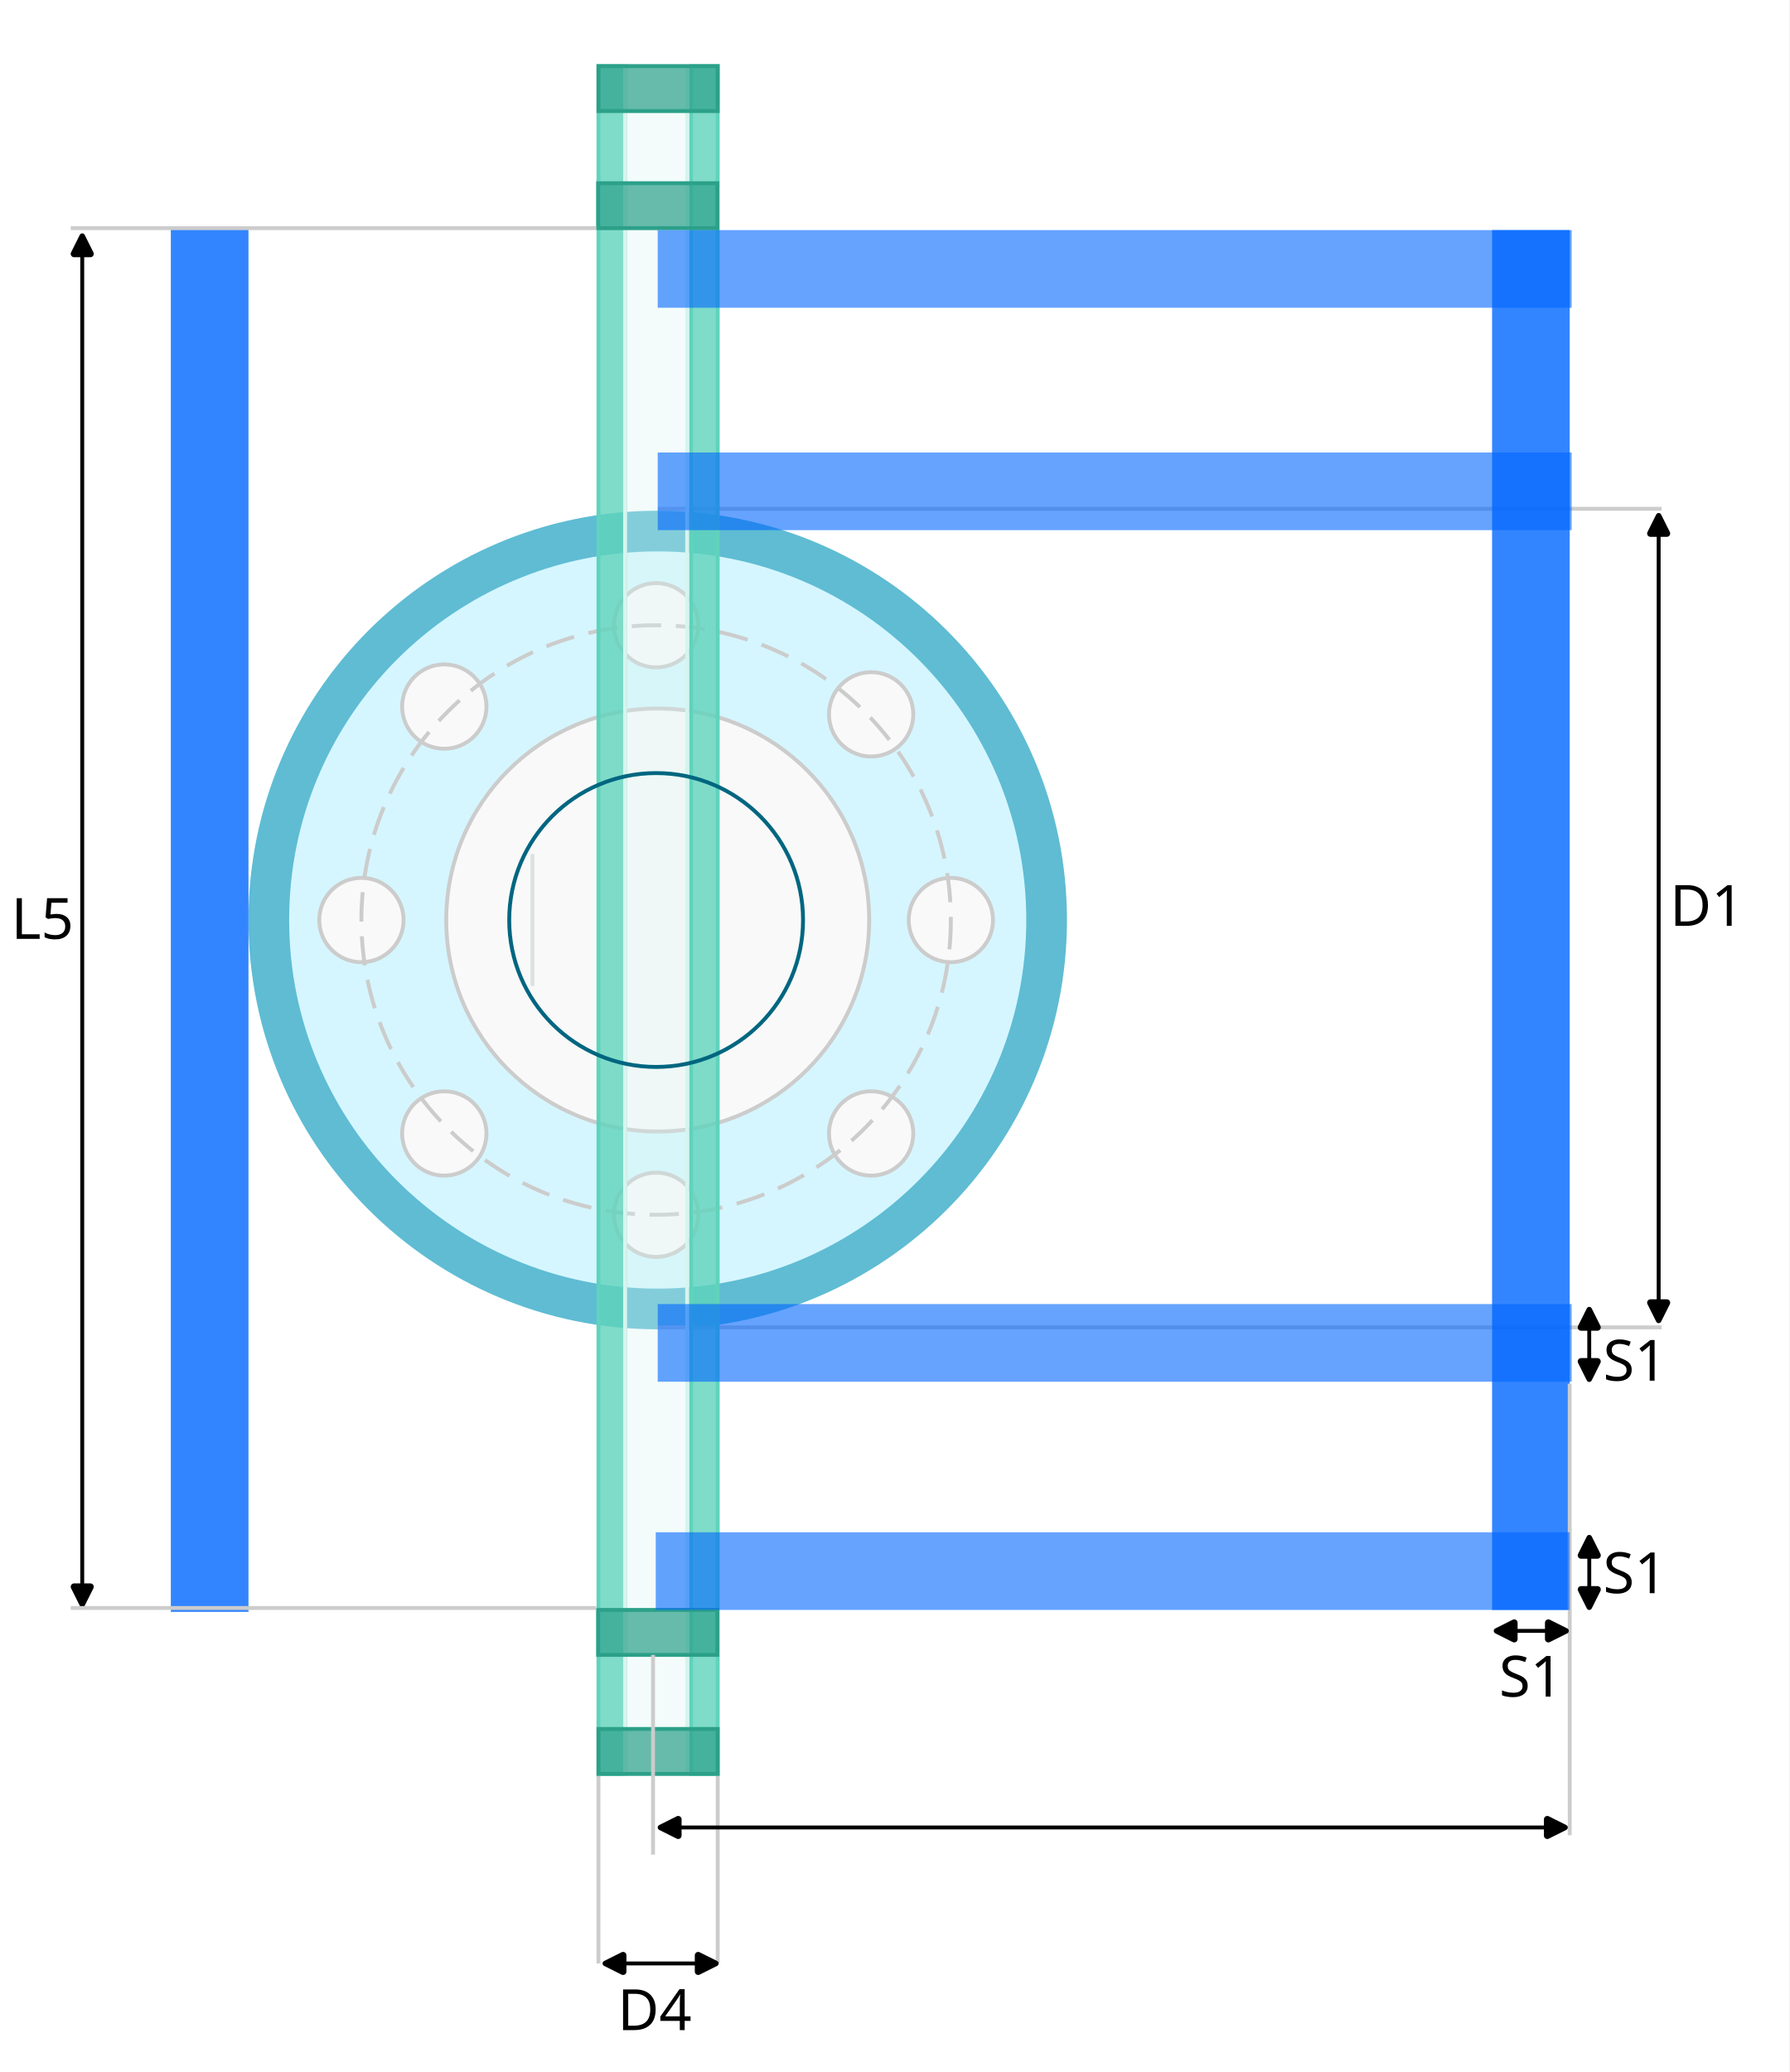
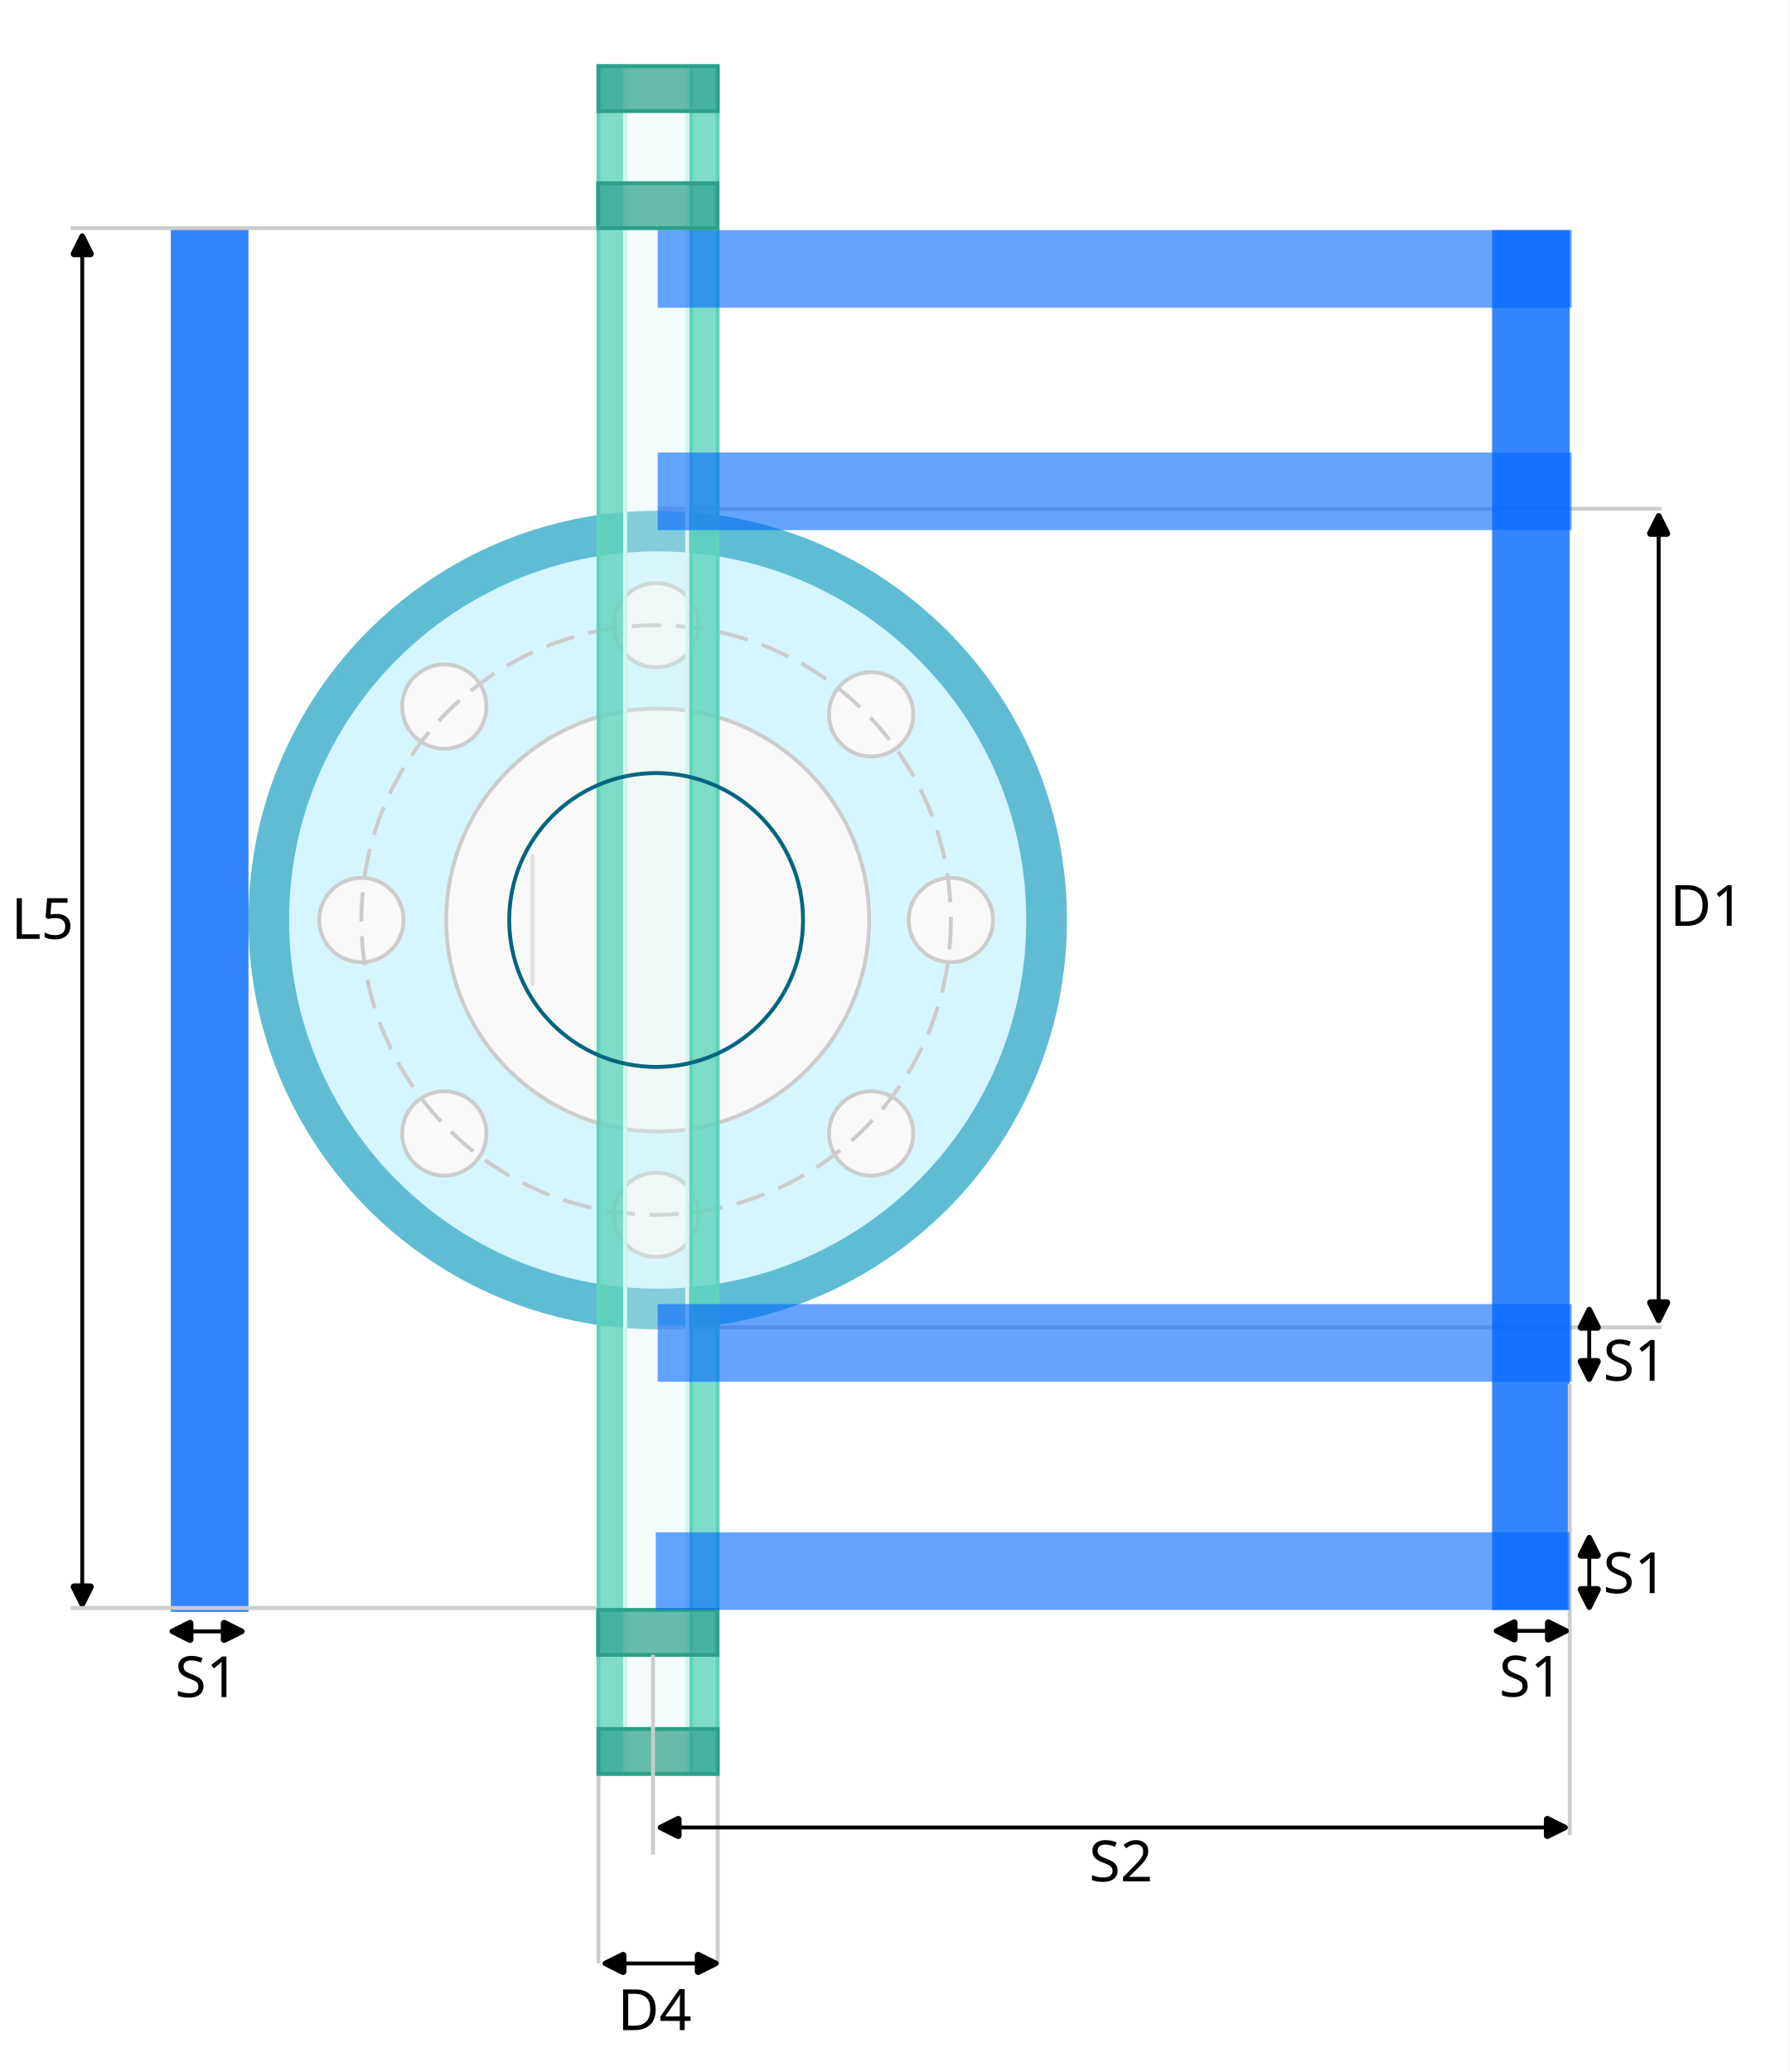
<svg xmlns="http://www.w3.org/2000/svg" width="460.863" height="533.622" viewBox="0 0 121.937 141.187" version="1.1" id="svg1">
  <defs id="defs1">
    <rect x="105.279" y="3719.702" width="57.139" height="41.879" id="rect30" />
    <marker style="overflow:visible" id="RoundedArrow-7-7-9-1-2-4" refX="0" refY="0" orient="auto-start-reverse" markerWidth="1" markerHeight="1" viewBox="0 0 1 1" preserveAspectRatio="xMidYMid">
      <path transform="scale(0.7)" d="m -0.211,-4.106 6.422,3.211 a 1,1 90 0 1 0,1.789 L -0.211,4.106 A 1.236,1.236 31.717 0 1 -2,3 v -6 a 1.236,1.236 148.283 0 1 1.789,-1.106 z" style="fill:context-stroke;fill-rule:evenodd;stroke:none" id="path8-67-2-9-1-6-0" />
    </marker>
    <rect x="348.786" y="275.767" width="64.579" height="35.919" id="rect5-3-3-2-2" />
    <marker style="overflow:visible" id="RoundedArrow-7-7-9-0-3" refX="0" refY="0" orient="auto-start-reverse" markerWidth="1" markerHeight="1" viewBox="0 0 1 1" preserveAspectRatio="xMidYMid">
      <path transform="scale(0.7)" d="m -0.211,-4.106 6.422,3.211 a 1,1 90 0 1 0,1.789 L -0.211,4.106 A 1.236,1.236 31.717 0 1 -2,3 v -6 a 1.236,1.236 148.283 0 1 1.789,-1.106 z" style="fill:context-stroke;fill-rule:evenodd;stroke:none" id="path8-67-2-9-8-4" />
    </marker>
    <rect x="272.342" y="1674.881" width="50.345" height="33.865" id="rect11-9" />
    <marker style="overflow:visible" id="RoundedArrow-7-7-9-1-2-4-4" refX="0" refY="0" orient="auto-start-reverse" markerWidth="1" markerHeight="1" viewBox="0 0 1 1" preserveAspectRatio="xMidYMid">
      <path transform="scale(0.7)" d="m -0.211,-4.106 6.422,3.211 a 1,1 90 0 1 0,1.789 L -0.211,4.106 A 1.236,1.236 31.717 0 1 -2,3 v -6 a 1.236,1.236 148.283 0 1 1.789,-1.106 z" style="fill:context-stroke;fill-rule:evenodd;stroke:none" id="path8-67-2-9-1-6-0-9" />
    </marker>
    <marker style="overflow:visible" id="RoundedArrow-7-7-9-1-2-9-5-8-2-8-7-7-5-9-0" refX="0" refY="0" orient="auto-start-reverse" markerWidth="1" markerHeight="1" viewBox="0 0 1 1" preserveAspectRatio="xMidYMid">
      <path transform="scale(0.7)" d="m -0.211,-4.106 6.422,3.211 a 1,1 90 0 1 0,1.789 L -0.211,4.106 A 1.236,1.236 31.717 0 1 -2,3 v -6 a 1.236,1.236 148.283 0 1 1.789,-1.106 z" style="fill:context-stroke;fill-rule:evenodd;stroke:none" id="path8-67-2-9-1-6-6-3-9-4-1-2-8-9-2-2" />
    </marker>
    <rect x="175.914" y="3377.816" width="64.503" height="44.277" id="rect8-7" />
    <rect x="175.914" y="3377.816" width="64.503" height="44.277" id="rect8-7-9" />
    <marker style="overflow:visible" id="RoundedArrow-7-7-9-1-2-9-5-8-2-8-7-7-5-9-0-4" refX="0" refY="0" orient="auto-start-reverse" markerWidth="1" markerHeight="1" viewBox="0 0 1 1" preserveAspectRatio="xMidYMid">
      <path transform="scale(0.7)" d="m -0.211,-4.106 6.422,3.211 a 1,1 90 0 1 0,1.789 L -0.211,4.106 A 1.236,1.236 31.717 0 1 -2,3 v -6 a 1.236,1.236 148.283 0 1 1.789,-1.106 z" style="fill:context-stroke;fill-rule:evenodd;stroke:none" id="path8-67-2-9-1-6-6-3-9-4-1-2-8-9-2-2-2" />
    </marker>
    <marker style="overflow:visible" id="RoundedArrow-7-7-9-1-2-4-6" refX="0" refY="0" orient="auto-start-reverse" markerWidth="1" markerHeight="1" viewBox="0 0 1 1" preserveAspectRatio="xMidYMid">
      <path transform="scale(0.7)" d="m -0.211,-4.106 6.422,3.211 a 1,1 90 0 1 0,1.789 L -0.211,4.106 A 1.236,1.236 31.717 0 1 -2,3 v -6 a 1.236,1.236 148.283 0 1 1.789,-1.106 z" style="fill:context-stroke;fill-rule:evenodd;stroke:none" id="path8-67-2-9-1-6-0-8" />
    </marker>
-     <rect x="98.764" y="3387.59" width="64.479" height="48.027" id="rect29-3-6" />
    <marker style="overflow:visible" id="RoundedArrow-7-7-9-1-2-9-5-8-2-8-7-7-5-9-0-4-6" refX="0" refY="0" orient="auto-start-reverse" markerWidth="1" markerHeight="1" viewBox="0 0 1 1" preserveAspectRatio="xMidYMid">
      <path transform="scale(0.7)" d="m -0.211,-4.106 6.422,3.211 a 1,1 90 0 1 0,1.789 L -0.211,4.106 A 1.236,1.236 31.717 0 1 -2,3 v -6 a 1.236,1.236 148.283 0 1 1.789,-1.106 z" style="fill:context-stroke;fill-rule:evenodd;stroke:none" id="path8-67-2-9-1-6-6-3-9-4-1-2-8-9-2-2-2-0" />
    </marker>
    <rect x="175.914" y="3377.816" width="64.503" height="44.277" id="rect8-7-9-7" />
    <marker style="overflow:visible" id="RoundedArrow-7-7-9-1-2-9-5-8-2-8-7-7-5-9-0-4-6-9" refX="0" refY="0" orient="auto-start-reverse" markerWidth="1" markerHeight="1" viewBox="0 0 1 1" preserveAspectRatio="xMidYMid">
      <path transform="scale(0.7)" d="m -0.211,-4.106 6.422,3.211 a 1,1 90 0 1 0,1.789 L -0.211,4.106 A 1.236,1.236 31.717 0 1 -2,3 v -6 a 1.236,1.236 148.283 0 1 1.789,-1.106 z" style="fill:context-stroke;fill-rule:evenodd;stroke:none" id="path8-67-2-9-1-6-6-3-9-4-1-2-8-9-2-2-2-0-1" />
    </marker>
    <rect x="175.914" y="3377.816" width="64.503" height="44.277" id="rect8-7-9-7-4" />
+     <rect x="98.764" y="3387.59" width="64.479" height="48.027" id="rect29-3-8" />
  </defs>
  <g id="layer1" transform="translate(-20.24948,-893.5916)">
+     <rect style="fill:#ffffff;fill-opacity:1;stroke:#ffffff;stroke-width:0.265;stroke-opacity:1" id="rect14-3" width="121.672" height="140.923" x="20.382" y="893.724" />
    <text xml:space="preserve" transform="matrix(0.2645833,0,0,0.2645833,-14.37297,112.0881)" id="text8-3" style="font-size:14.667px;line-height:1.25;font-family:sans-serif;white-space:pre;shape-inside:url(#rect8-7);display:inline">
      <tspan x="175.914" y="3390.793" id="tspan1">S1</tspan>
    </text>
    <path style="fill:none;stroke:#000000;stroke-width:0.265px;stroke-linecap:butt;stroke-linejoin:miter;stroke-opacity:1;marker-start:url(#RoundedArrow-7-7-9-1-2-9-5-8-2-8-7-7-5-9-0);marker-end:url(#RoundedArrow-7-7-9-1-2-9-5-8-2-8-7-7-5-9-0)" d="m 33.061,1004.756 h 2.607" id="path5-1-0-8-3-8-1-8-6-7-8-0-15-3-0-3" />
-     <text xml:space="preserve" transform="matrix(0.2645833,0,0,0.2645833,68.35245,117.4786)" id="text13-8-7" style="font-size:14.667px;line-height:1.25;font-family:sans-serif;white-space:pre;shape-inside:url(#rect29-3-6);display:inline">
+     <text xml:space="preserve" transform="matrix(0.2645833,0,0,0.2645833,68.33381,122.0573)" id="text13-8-9" style="font-size:14.667px;line-height:1.25;font-family:sans-serif;white-space:pre;shape-inside:url(#rect29-3-8);display:inline">
      <tspan x="98.764" y="3400.566" id="tspan2">S2</tspan>
    </text>
-     <rect style="fill:#ffffff;fill-opacity:1;stroke:#ffffff;stroke-width:0.265;stroke-opacity:1" id="rect14-3" width="121.672" height="140.923" x="20.382" y="893.724" />
    <circle style="fill:#5fbcd3;fill-opacity:1;stroke:#5fbcd3;stroke-width:0.265;stroke-dasharray:none;stroke-opacity:1" id="path24-2-3" cx="65.072" cy="956.282" r="27.757" />
    <circle style="fill:#d5f6ff;fill-opacity:1;stroke:#d5f6ff;stroke-width:0.265;stroke-dasharray:none;stroke-opacity:1" id="path24-0" cx="65.072" cy="956.282" r="24.985" />
    <circle style="fill:#f9f9f9;stroke:#cccccc;stroke-width:0.265;stroke-dasharray:none" id="path24-8-5" cx="65.072" cy="956.282" r="14.412" />
    <circle style="fill:#f9f9f9;stroke:#cccccc;stroke-width:0.265;stroke-dasharray:none;stroke-dashoffset:0" id="path26-6" cx="64.964" cy="936.197" r="2.873" />
    <circle style="fill:#f9f9f9;stroke:#cccccc;stroke-width:0.265;stroke-dasharray:none;stroke-dashoffset:0" id="path26-0-6" cx="85.049" cy="956.282" r="2.873" />
    <circle style="fill:#f9f9f9;stroke:#cccccc;stroke-width:0.265;stroke-dasharray:none;stroke-dashoffset:0" id="path26-0-2-4" cx="64.964" cy="976.367" r="2.873" />
    <circle style="fill:#f9f9f9;stroke:#cccccc;stroke-width:0.265;stroke-dasharray:none;stroke-dashoffset:0" id="path26-0-5-0" cx="44.879" cy="956.282" r="2.873" />
    <circle style="fill:#f9f9f9;stroke:#cccccc;stroke-width:0.265;stroke-dasharray:none;stroke-dashoffset:0" id="path26-0-9-0" cx="79.616" cy="942.267" r="2.873" />
    <circle style="fill:#f9f9f9;stroke:#cccccc;stroke-width:0.265;stroke-dasharray:none;stroke-dashoffset:0" id="path26-0-7-4" cx="79.616" cy="970.826" r="2.873" />
    <circle style="fill:#f9f9f9;stroke:#cccccc;stroke-width:0.265;stroke-dasharray:none;stroke-dashoffset:0" id="path26-0-8-6" cx="50.528" cy="970.826" r="2.873" />
    <circle style="fill:#f9f9f9;stroke:#cccccc;stroke-width:0.265;stroke-dasharray:none;stroke-dashoffset:0" id="path26-0-93-2" cx="50.528" cy="941.738" r="2.873" />
    <circle style="fill:none;stroke:#cccccc;stroke-width:0.265;stroke-dasharray:2, 1;stroke-dashoffset:0" id="path24-7-6" cx="64.964" cy="956.282" r="20.085" />
    <path style="fill:#cccccc;stroke:#cccccc;stroke-width:0.265px;stroke-linecap:butt;stroke-linejoin:miter;stroke-opacity:1" d="M 65.072,928.261 H 133.484" id="path27-7-61" />
    <path style="fill:#cccccc;stroke:#cccccc;stroke-width:0.265px;stroke-linecap:butt;stroke-linejoin:miter;stroke-opacity:1" d="M 65.072,984.039 H 133.484" id="path27-7-6-3" />
    <path style="fill:none;stroke:#000000;stroke-width:0.265px;stroke-linecap:butt;stroke-linejoin:miter;stroke-opacity:1;marker-start:url(#RoundedArrow-7-7-9-1-2-4);marker-end:url(#RoundedArrow-7-7-9-1-2-4)" d="M 133.285,982.498 V 929.802" id="path5-1-0-8-3-8-2" />
    <path style="fill:none;stroke:#000000;stroke-width:0.265px;stroke-linecap:butt;stroke-linejoin:miter;stroke-opacity:1;marker-start:url(#RoundedArrow-7-7-9-1-2-4-4);marker-end:url(#RoundedArrow-7-7-9-1-2-4-4)" d="M 25.854,1001.857 V 910.747" id="path5-1-0-8-3-8-2-6" />
    <text xml:space="preserve" transform="matrix(0.2645833,0,0,0.2645833,41.76718,880.2813)" id="text5-2-1-2-1" style="font-size:14.667px;line-height:1.25;font-family:sans-serif;white-space:pre;shape-inside:url(#rect5-3-3-2-2);display:inline">
      <tspan x="348.785" y="288.744" id="tspan3">D1</tspan>
    </text>
    <path style="fill:#9bd4e1;fill-opacity:0.5;stroke:#dbe3de;stroke-width:0.265px;stroke-linecap:butt;stroke-linejoin:miter;stroke-opacity:1" d="m 56.536,960.78 v -8.996" id="path6-0-5" />
    <rect style="fill:#5fd3bc;fill-opacity:0.8;stroke:#5fd3bc;stroke-width:0.265" id="rect2-5-6-4-9" width="1.814" height="116.37" x="-62.848" y="-1014.467" transform="scale(-1)" />
    <rect style="fill:#5fd3bc;fill-opacity:0.8;stroke:#5fd3bc;stroke-width:0.265" id="rect2-5-6-0-87-9" width="1.814" height="116.37" x="-69.16" y="-1014.467" transform="scale(-1)" />
    <rect style="fill:#d7f4ee;fill-opacity:0.3;stroke:#d7f4ee;stroke-width:0.265;stroke-opacity:1" id="rect2-5-6-0-5-1-1" width="4.233" height="116.37" x="-67.081" y="-1014.467" transform="scale(-1)" />
    <circle style="fill:none;stroke:#006680;stroke-width:0.265;stroke-dasharray:none" id="path24-8-2-4" cx="64.964" cy="956.282" r="10.012" />
    <path style="fill:#cccccc;stroke:#cccccc;stroke-width:0.265px;stroke-linecap:butt;stroke-linejoin:miter;stroke-opacity:1" d="m 61.034,1027.382 v -12.783" id="path27-62-4-48" />
    <path style="fill:#cccccc;stroke:#cccccc;stroke-width:0.265px;stroke-linecap:butt;stroke-linejoin:miter;stroke-opacity:1" d="m 69.16,1027.382 v -12.783" id="path27-62-4-9-0" />
    <path style="fill:none;stroke:#000000;stroke-width:0.265px;stroke-linecap:butt;stroke-linejoin:miter;stroke-opacity:1;marker-start:url(#RoundedArrow-7-7-9-0-3);marker-end:url(#RoundedArrow-7-7-9-0-3)" d="m 62.569,1027.382 h 5.401" id="path5-1-0-8-5-4" />
    <text xml:space="preserve" transform="matrix(0.2645833,0,0,0.2645833,-9.722524,585.3439)" id="text11-2" style="font-size:14.667px;line-height:1.25;font-family:sans-serif;white-space:pre;shape-inside:url(#rect11-9);display:inline">
      <tspan x="272.342" y="1687.858" id="tspan4">D4</tspan>
    </text>
    <rect style="fill:#2ca089;fill-opacity:0.7;stroke:#2ca089;stroke-width:0.265;stroke-opacity:1" id="rect13-4" width="8.126" height="3.063" x="61.034" y="1011.404" />
    <rect style="fill:#2ca089;fill-opacity:0.7;stroke:#2ca089;stroke-width:0.265;stroke-opacity:1" id="rect13-3-2" width="8.126" height="3.063" x="61.034" y="898.097" />
    <rect style="fill:#2ca089;fill-opacity:0.7;stroke:#2ca089;stroke-width:0.265;stroke-opacity:1" id="rect13-1-2" width="8.126" height="3.063" x="61.009" y="906.075" />
    <rect style="fill:#2ca089;fill-opacity:0.7;stroke:#2ca089;stroke-width:0.265;stroke-opacity:1" id="rect13-1-8-2" width="8.126" height="3.063" x="61.009" y="1003.294" />
    <rect style="opacity:0.8;fill:#0066ff;stroke:none;stroke-width:0.265;stroke-linejoin:bevel" id="rect6-5-0" width="5.292" height="94.288" x="31.891" y="909.138" />
    <rect style="opacity:0.8;fill:#0066ff;stroke:none;stroke-width:0.265;stroke-linejoin:bevel" id="rect6-5-0-8" width="5.292" height="94.024" x="121.933" y="909.27" />
    <path style="fill:#cccccc;stroke:#cccccc;stroke-width:0.265px;stroke-linecap:butt;stroke-linejoin:miter;stroke-opacity:1" d="M 25.07,909.138 H 60.876" id="path27-7-61-9" />
    <path style="fill:#cccccc;stroke:#cccccc;stroke-width:0.265px;stroke-linecap:butt;stroke-linejoin:miter;stroke-opacity:1" d="M 25.07,1003.161 H 60.876" id="path27-7-61-9-2" />
    <path style="fill:#cccccc;stroke:#cccccc;stroke-width:0.265px;stroke-linecap:butt;stroke-linejoin:miter;stroke-opacity:1" d="m 127.224,987.881 v 30.765" id="path27-7-61-9-2-8" />
    <text xml:space="preserve" transform="matrix(0.2645833,0,0,0.2645833,-6.841797,-30.04004)" id="text29" style="font-size:14.667px;line-height:1.25;font-family:sans-serif;white-space:pre;shape-inside:url(#rect30)">
      <tspan x="105.279" y="3732.678" id="tspan5">L5</tspan>
    </text>
    <text xml:space="preserve" transform="matrix(0.2645833,0,0,0.2645833,75.86713,112.0538)" id="text8-3-4" style="font-size:14.667px;line-height:1.25;font-family:sans-serif;white-space:pre;shape-inside:url(#rect8-7-9);display:inline">
      <tspan x="175.914" y="3390.793" id="tspan6">S1</tspan>
    </text>
    <path style="fill:none;stroke:#000000;stroke-width:0.265px;stroke-linecap:butt;stroke-linejoin:miter;stroke-opacity:1;marker-start:url(#RoundedArrow-7-7-9-1-2-9-5-8-2-8-7-7-5-9-0-4);marker-end:url(#RoundedArrow-7-7-9-1-2-9-5-8-2-8-7-7-5-9-0-4)" d="m 123.301,1004.722 h 2.607" id="path5-1-0-8-3-8-1-8-6-7-8-0-15-3-0-3-8" />
    <path style="fill:none;stroke:#000000;stroke-width:0.265px;stroke-linecap:butt;stroke-linejoin:miter;stroke-opacity:1;marker-start:url(#RoundedArrow-7-7-9-1-2-4-6);marker-end:url(#RoundedArrow-7-7-9-1-2-4-6)" d="M 66.327,1018.117 H 125.837" id="path5-1-0-8-3-8-2-3" />
    <path style="fill:#cccccc;stroke:#cccccc;stroke-width:0.265px;stroke-linecap:butt;stroke-linejoin:miter;stroke-opacity:1" d="m 64.754,1006.357 v 13.61" id="path27-7-61-9-2-8-0" />
    <rect style="opacity:0.6;fill:#0066ff;stroke:none;stroke-width:0.265;stroke-linejoin:bevel" id="rect6-5-0-8-7" width="5.292" height="62.285" x="909.27" y="-127.357" transform="rotate(90)" />
    <rect style="opacity:0.6;fill:#0066ff;stroke:none;stroke-width:0.265;stroke-linejoin:bevel" id="rect6-5-0-8-7-8" width="5.292" height="62.285" x="998.002" y="-127.224" transform="rotate(90)" />
    <path style="fill:none;stroke:#000000;stroke-width:0.265px;stroke-linecap:butt;stroke-linejoin:miter;stroke-opacity:1;marker-start:url(#RoundedArrow-7-7-9-1-2-9-5-8-2-8-7-7-5-9-0-4-6);marker-end:url(#RoundedArrow-7-7-9-1-2-9-5-8-2-8-7-7-5-9-0-4-6)" d="m 128.557,1002.041 v -2.607" id="path5-1-0-8-3-8-1-8-6-7-8-0-15-3-0-3-8-0" />
    <text xml:space="preserve" transform="matrix(0.2645833,0,0,0.2645833,82.95662,105.0026)" id="text8-3-4-8" style="font-size:14.667px;line-height:1.25;font-family:sans-serif;white-space:pre;shape-inside:url(#rect8-7-9-7);display:inline">
      <tspan x="175.914" y="3390.793" id="tspan7">S1</tspan>
    </text>
    <rect style="opacity:0.6;fill:#0066ff;stroke:none;stroke-width:0.265;stroke-linejoin:bevel" id="rect6-5-0-8-7-8-2" width="5.292" height="62.285" x="982.451" y="-127.357" transform="rotate(90)" />
    <rect style="opacity:0.6;fill:#0066ff;stroke:none;stroke-width:0.265;stroke-linejoin:bevel" id="rect6-5-0-8-7-8-2-1" width="5.292" height="62.285" x="924.424" y="-127.357" transform="rotate(90)" />
    <path style="fill:none;stroke:#000000;stroke-width:0.265px;stroke-linecap:butt;stroke-linejoin:miter;stroke-opacity:1;marker-start:url(#RoundedArrow-7-7-9-1-2-9-5-8-2-8-7-7-5-9-0-4-6-9);marker-end:url(#RoundedArrow-7-7-9-1-2-9-5-8-2-8-7-7-5-9-0-4-6-9)" d="m 128.555,986.504 v -2.607" id="path5-1-0-8-3-8-1-8-6-7-8-0-15-3-0-3-8-0-2" />
    <text xml:space="preserve" transform="matrix(0.2645833,0,0,0.2645833,82.95555,90.52358)" id="text8-3-4-8-5" style="font-size:14.667px;line-height:1.25;font-family:sans-serif;white-space:pre;shape-inside:url(#rect8-7-9-7-4);display:inline">
      <tspan x="175.914" y="3390.793" id="tspan8">S1</tspan>
    </text>
  </g>
</svg>
